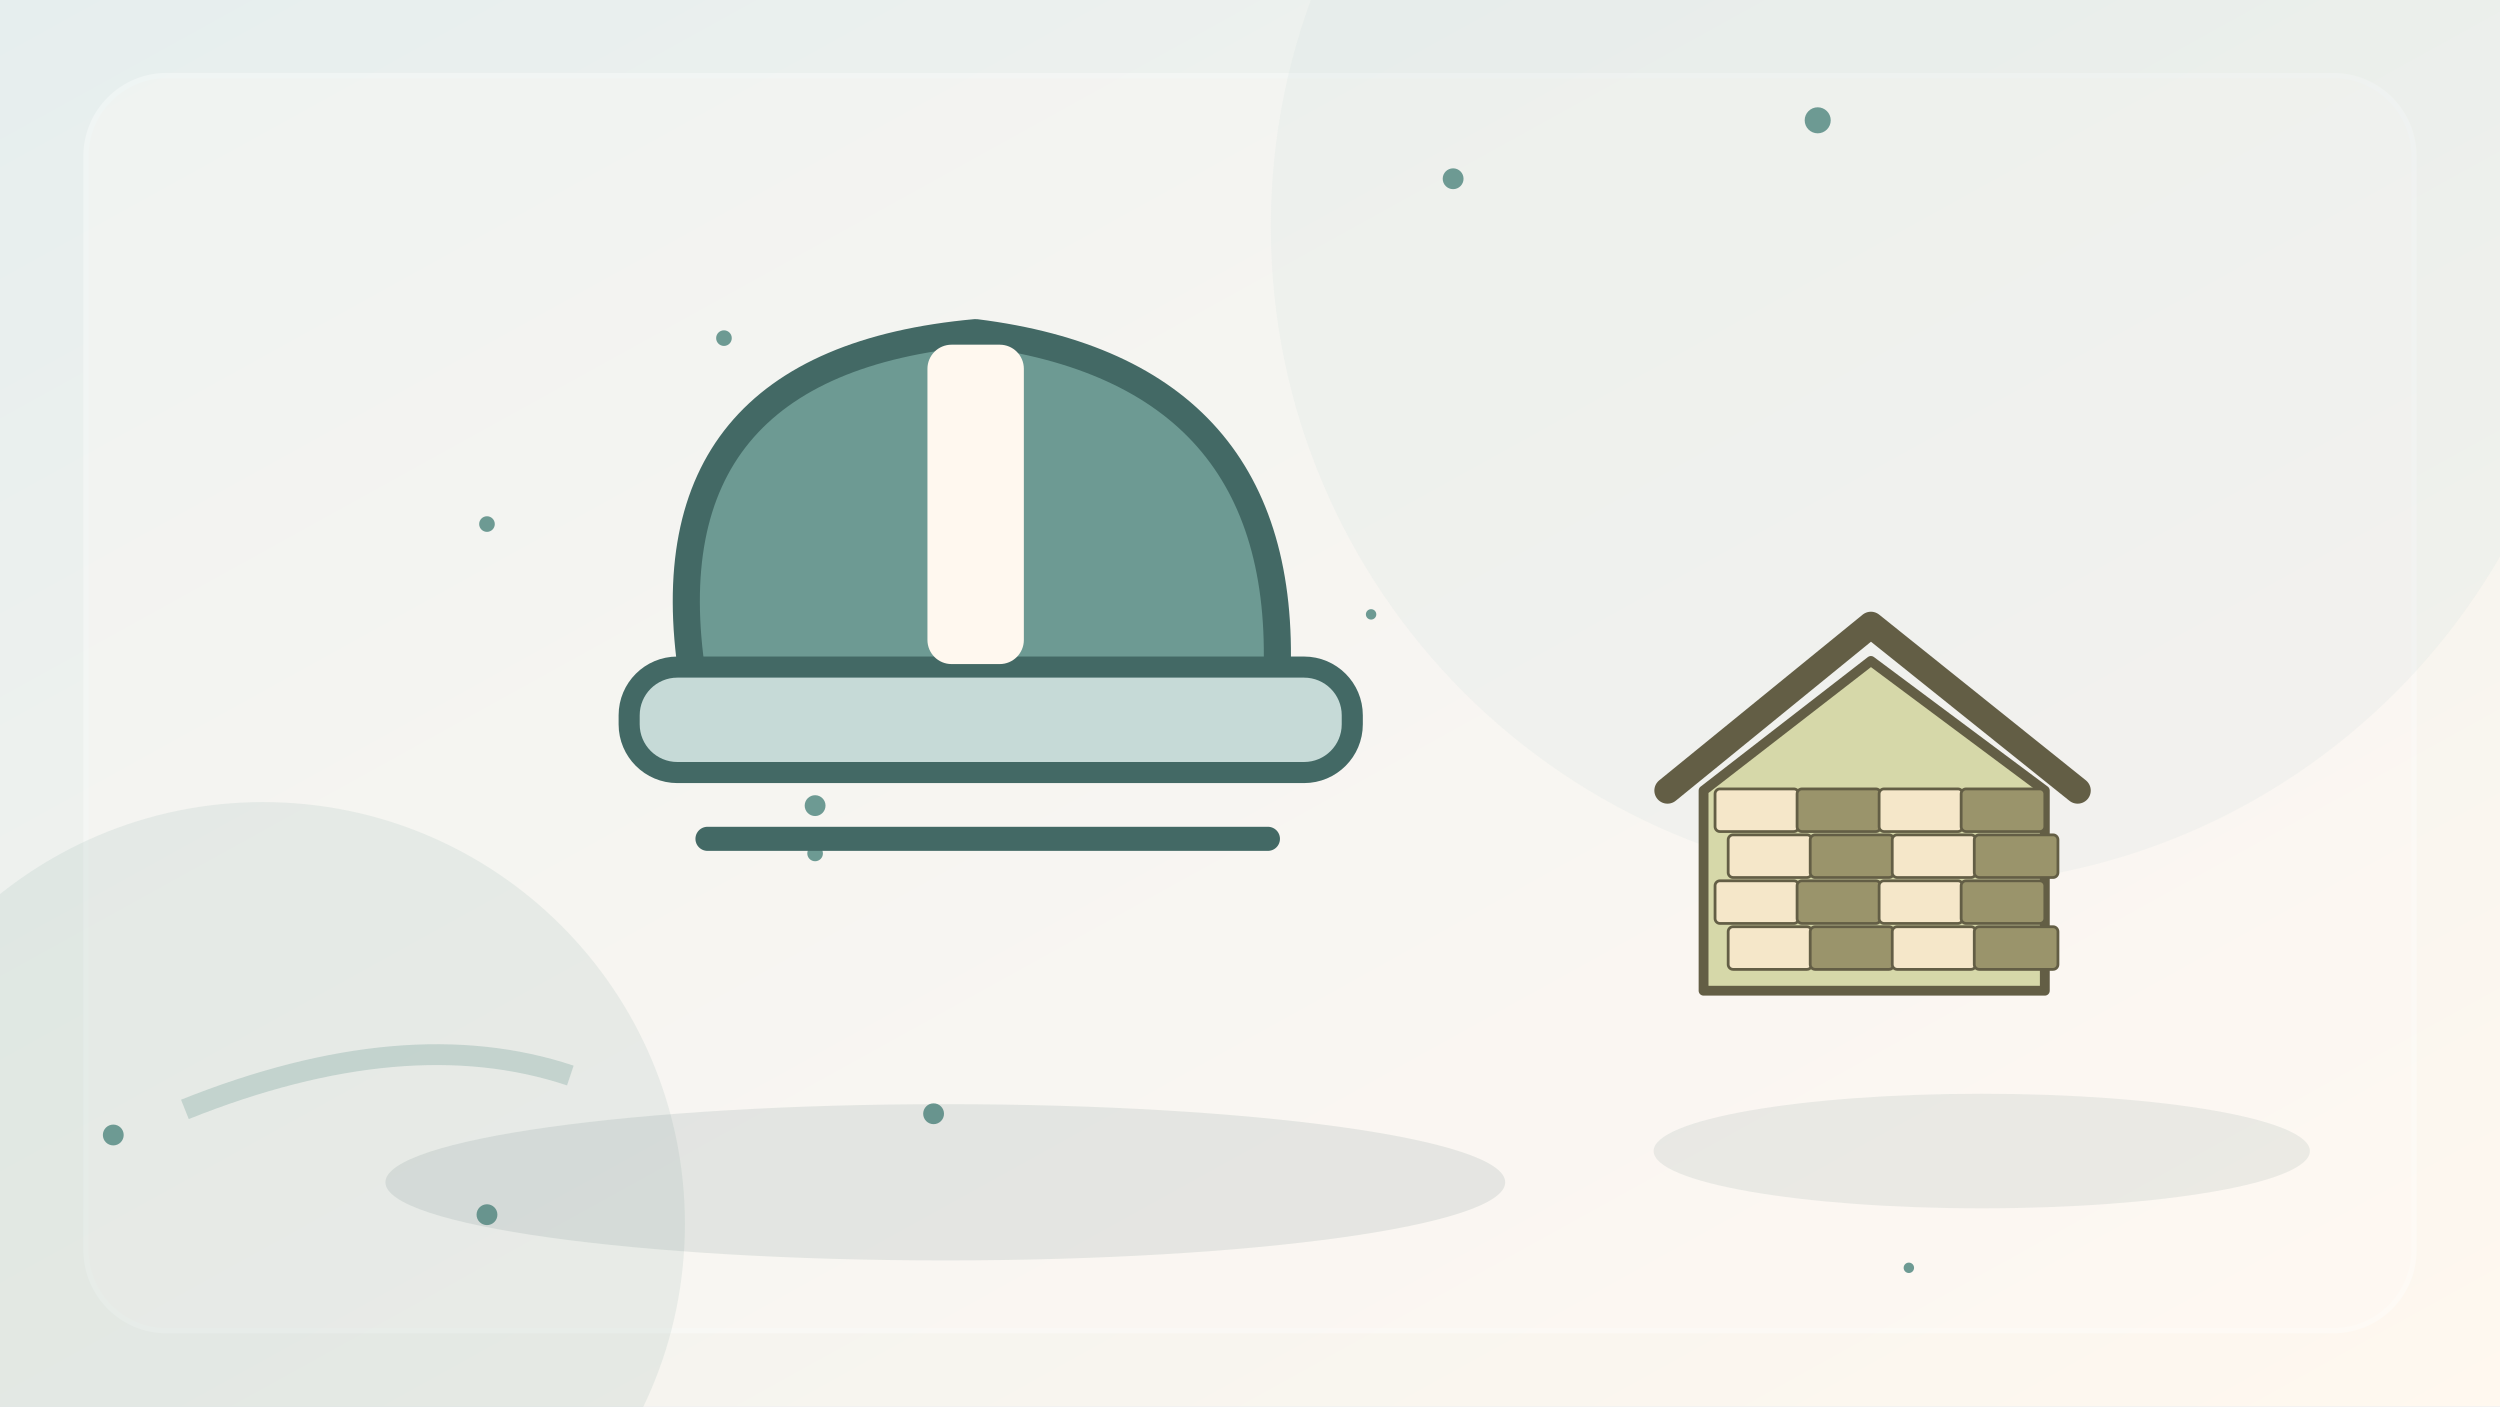
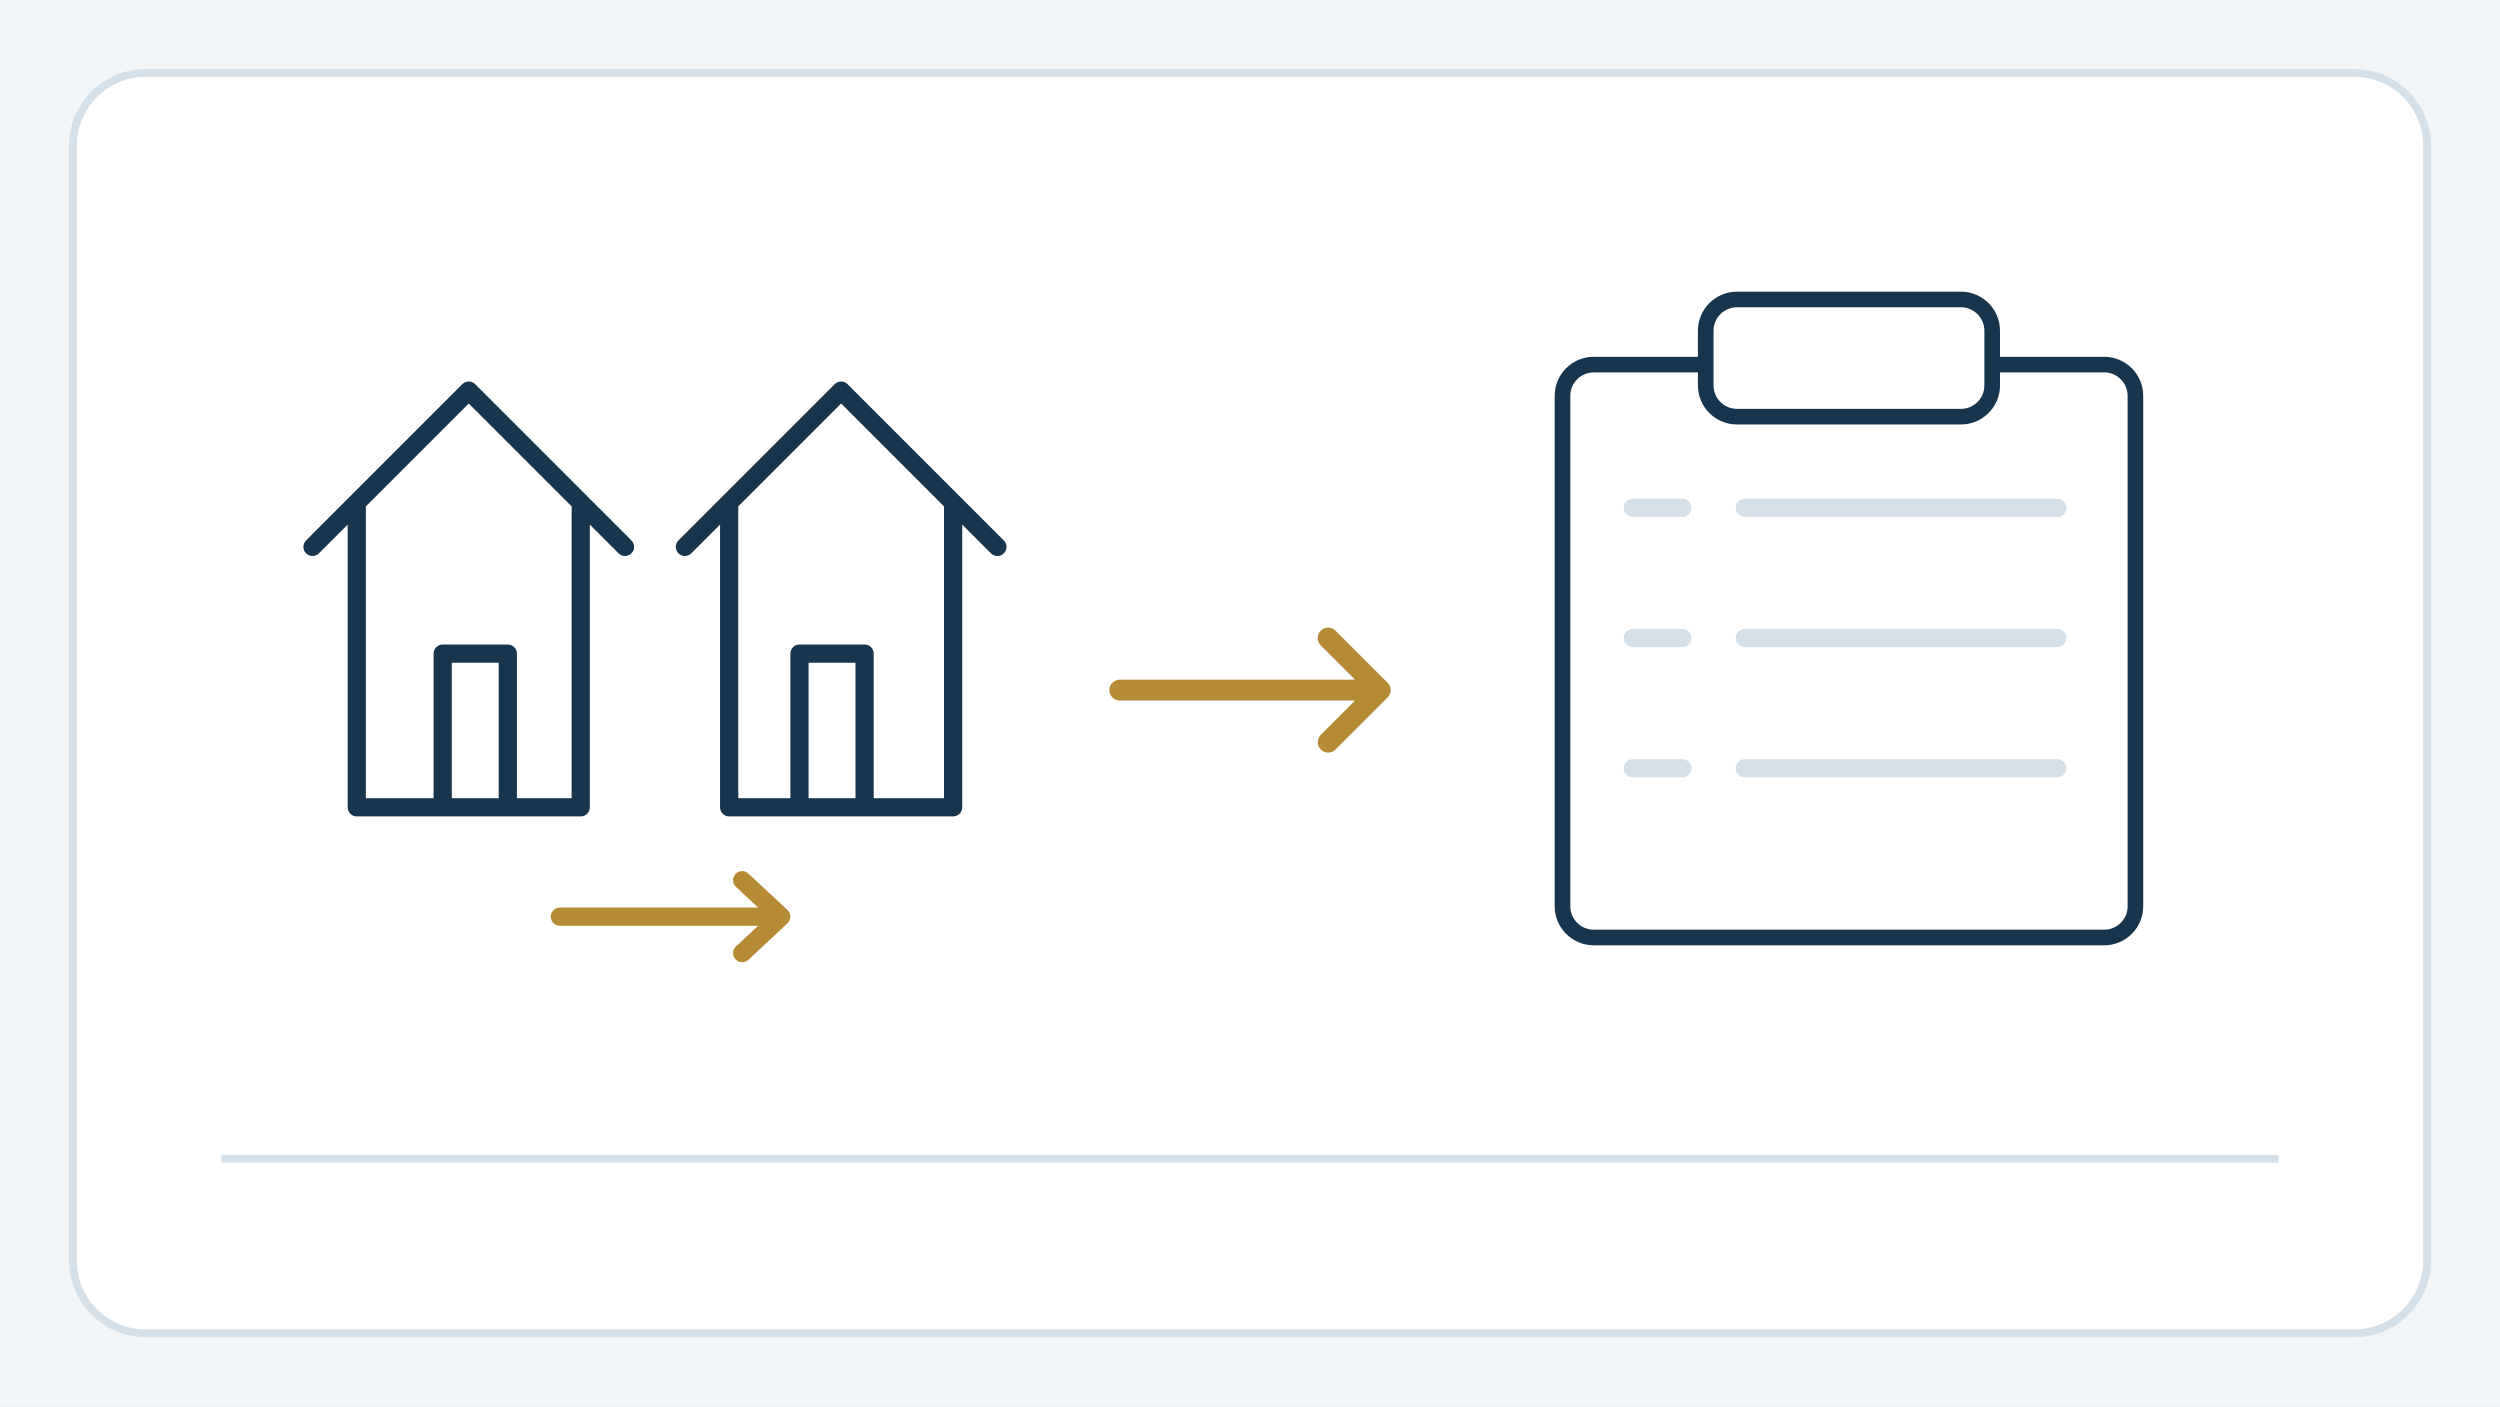
- <svg xmlns="http://www.w3.org/2000/svg" width="960" height="540" viewBox="0 0 960 540" role="img" aria-label="Autorska ilustracja: Trzy lokale i dwanaście lokali">
-   <defs>
-     <linearGradient id="background" x1="0" y1="0" x2="1" y2="1">
-       <stop offset="0" stop-color="#e6eeee" />
-       <stop offset="1" stop-color="#fff8ef" />
-     </linearGradient>
-   </defs>
-   <rect width="960" height="540" fill="url(#background)" />
-   <rect x="33" y="29" width="894" height="482" rx="31" fill="#fffaf7" opacity=".35" stroke="#fff" stroke-width="2" />
-   <circle cx="741" cy="87" r="253" fill="#c6dad7" opacity=".16" />
-   <circle cx="101" cy="470" r="162" fill="#6d9a93" opacity=".12" />
-   <circle cx="764.5" cy="346.08" r="5" fill="#6d9a93" stroke="none" stroke-width="4" />
-   <circle cx="337.5" cy="180.84" r="4" fill="#6d9a93" stroke="none" stroke-width="4" />
-   <circle cx="187" cy="466.44" r="4" fill="#6d9a93" stroke="none" stroke-width="4" />
-   <circle cx="526.5" cy="235.92" r="2" fill="#6d9a93" stroke="none" stroke-width="4" />
-   <circle cx="313" cy="327.72" r="3" fill="#6d9a93" stroke="none" stroke-width="4" />
-   <circle cx="733" cy="486.84" r="2" fill="#6d9a93" stroke="none" stroke-width="4" />
-   <circle cx="379.5" cy="242.04" r="5" fill="#6d9a93" stroke="none" stroke-width="4" />
-   <circle cx="43.5" cy="435.84" r="4" fill="#6d9a93" stroke="none" stroke-width="4" />
-   <circle cx="358.5" cy="427.68" r="4" fill="#6d9a93" stroke="none" stroke-width="4" />
-   <circle cx="698" cy="46.2" r="5" fill="#6d9a93" stroke="none" stroke-width="4" />
-   <circle cx="285" cy="203.28" r="4" fill="#6d9a93" stroke="none" stroke-width="4" />
-   <circle cx="187" cy="201.24" r="3" fill="#6d9a93" stroke="none" stroke-width="4" />
-   <circle cx="313" cy="309.36" r="4" fill="#6d9a93" stroke="none" stroke-width="4" />
-   <circle cx="558" cy="68.64" r="4" fill="#6d9a93" stroke="none" stroke-width="4" />
-   <circle cx="278" cy="129.84" r="3" fill="#6d9a93" stroke="none" stroke-width="4" />
-   <ellipse cx="363" cy="454" rx="215" ry="30" fill="#436965" opacity=".12" />
-   <ellipse cx="761" cy="442" rx="126" ry="22" fill="#436965" opacity=".10" />
-   <g transform="translate(193 56) scale(1.157)">
-     <path d="M63 176Q47 72 157 62Q261 75 257 176Z" fill="#6d9a93" stroke="#436965" stroke-width="9" stroke-linejoin="round" stroke-linecap="round" />
-     <rect x="42" y="173" width="240" height="35" rx="16" fill="#c6dad7" stroke="#436965" stroke-width="7" />
-     <rect x="141" y="66" width="32" height="106" rx="8" fill="#fff8ef" stroke="none" stroke-width="4" />
-     <path d="M68 230L254 230" stroke="#436965" stroke-width="8" stroke-linecap="round" fill="none" />
+ <svg xmlns="http://www.w3.org/2000/svg" width="960" height="540" viewBox="0 0 960 540" role="img" aria-label="Trzy lokale i dwanaście lokali — dwa domy i lista kontrolna">
+   <rect width="960" height="540" fill="#f1f5f8" />
+   <rect x="28" y="28" width="904" height="484" rx="28" fill="#fff" stroke="#d6e0e8" stroke-width="3" />
+   <g transform="translate(85 85)">
+     <path d="M35 125L95 65L155 125 M52 110V225H138V110 M85 225V166H110V225 M178 125L238 65L298 125 M195 110V225H281V110 M222 225V166H247V225" fill="none" stroke="#17364d" stroke-width="7" stroke-linecap="round" stroke-linejoin="round" />
+     <path d="M130 267H215 M200 253L215 267L200 281" fill="none" stroke="#b68b36" stroke-width="7" stroke-linecap="round" stroke-linejoin="round" />
  </g>
-   <g transform="translate(617 216) scale(0.630)">
-     <path d="M37 139L161 38 287 139" fill="none" stroke="#635e45" stroke-width="16" stroke-linejoin="round" stroke-linecap="round" />
-     <path d="M59 139L161 60 267 139V261H59Z" fill="#d6d8a9" stroke="#635e45" stroke-width="6" stroke-linejoin="round" stroke-linecap="round" />
-     <rect x="66" y="138" width="51" height="26" rx="3" fill="#f5e7c9" stroke="#635e45" stroke-width="1.7" />
-     <rect x="116" y="138" width="51" height="26" rx="3" fill="#9a946b" stroke="#635e45" stroke-width="1.7" />
-     <rect x="166" y="138" width="51" height="26" rx="3" fill="#f5e7c9" stroke="#635e45" stroke-width="1.7" />
-     <rect x="216" y="138" width="51" height="26" rx="3" fill="#9a946b" stroke="#635e45" stroke-width="1.7" />
-     <rect x="74" y="166" width="51" height="26" rx="3" fill="#f5e7c9" stroke="#635e45" stroke-width="1.7" />
-     <rect x="124" y="166" width="51" height="26" rx="3" fill="#9a946b" stroke="#635e45" stroke-width="1.7" />
-     <rect x="174" y="166" width="51" height="26" rx="3" fill="#f5e7c9" stroke="#635e45" stroke-width="1.7" />
-     <rect x="224" y="166" width="51" height="26" rx="3" fill="#9a946b" stroke="#635e45" stroke-width="1.7" />
-     <rect x="66" y="194" width="51" height="26" rx="3" fill="#f5e7c9" stroke="#635e45" stroke-width="1.7" />
-     <rect x="116" y="194" width="51" height="26" rx="3" fill="#9a946b" stroke="#635e45" stroke-width="1.7" />
-     <rect x="166" y="194" width="51" height="26" rx="3" fill="#f5e7c9" stroke="#635e45" stroke-width="1.7" />
-     <rect x="216" y="194" width="51" height="26" rx="3" fill="#9a946b" stroke="#635e45" stroke-width="1.7" />
-     <rect x="74" y="222" width="51" height="26" rx="3" fill="#f5e7c9" stroke="#635e45" stroke-width="1.7" />
-     <rect x="124" y="222" width="51" height="26" rx="3" fill="#9a946b" stroke="#635e45" stroke-width="1.7" />
-     <rect x="174" y="222" width="51" height="26" rx="3" fill="#f5e7c9" stroke="#635e45" stroke-width="1.7" />
-     <rect x="224" y="222" width="51" height="26" rx="3" fill="#9a946b" stroke="#635e45" stroke-width="1.7" />
+   <g transform="translate(545 85)">
+     <rect x="55" y="55" width="220" height="220" rx="12" fill="#fff" stroke="#17364d" stroke-width="6" />
+     <rect x="110" y="30" width="110" height="45" rx="12" fill="#fff" stroke="#17364d" stroke-width="6" />
+     <path d="M82 110H101 M125 110H245 M82 160H101 M125 160H245 M82 210H101 M125 210H245" fill="none" stroke="#d6e0e8" stroke-width="7" stroke-linecap="round" stroke-linejoin="round" />
  </g>
-   <path d="M71 426q85-34 148-13" fill="none" stroke="#6d9a93" opacity=".29" stroke-width="8" />
+   <path d="M430 265H530 M510 245L530 265L510 285" fill="none" stroke="#b68b36" stroke-width="8" stroke-linecap="round" stroke-linejoin="round" />
+   <path d="M85 445H875" fill="none" stroke="#d6e0e8" stroke-width="3" />
</svg>
